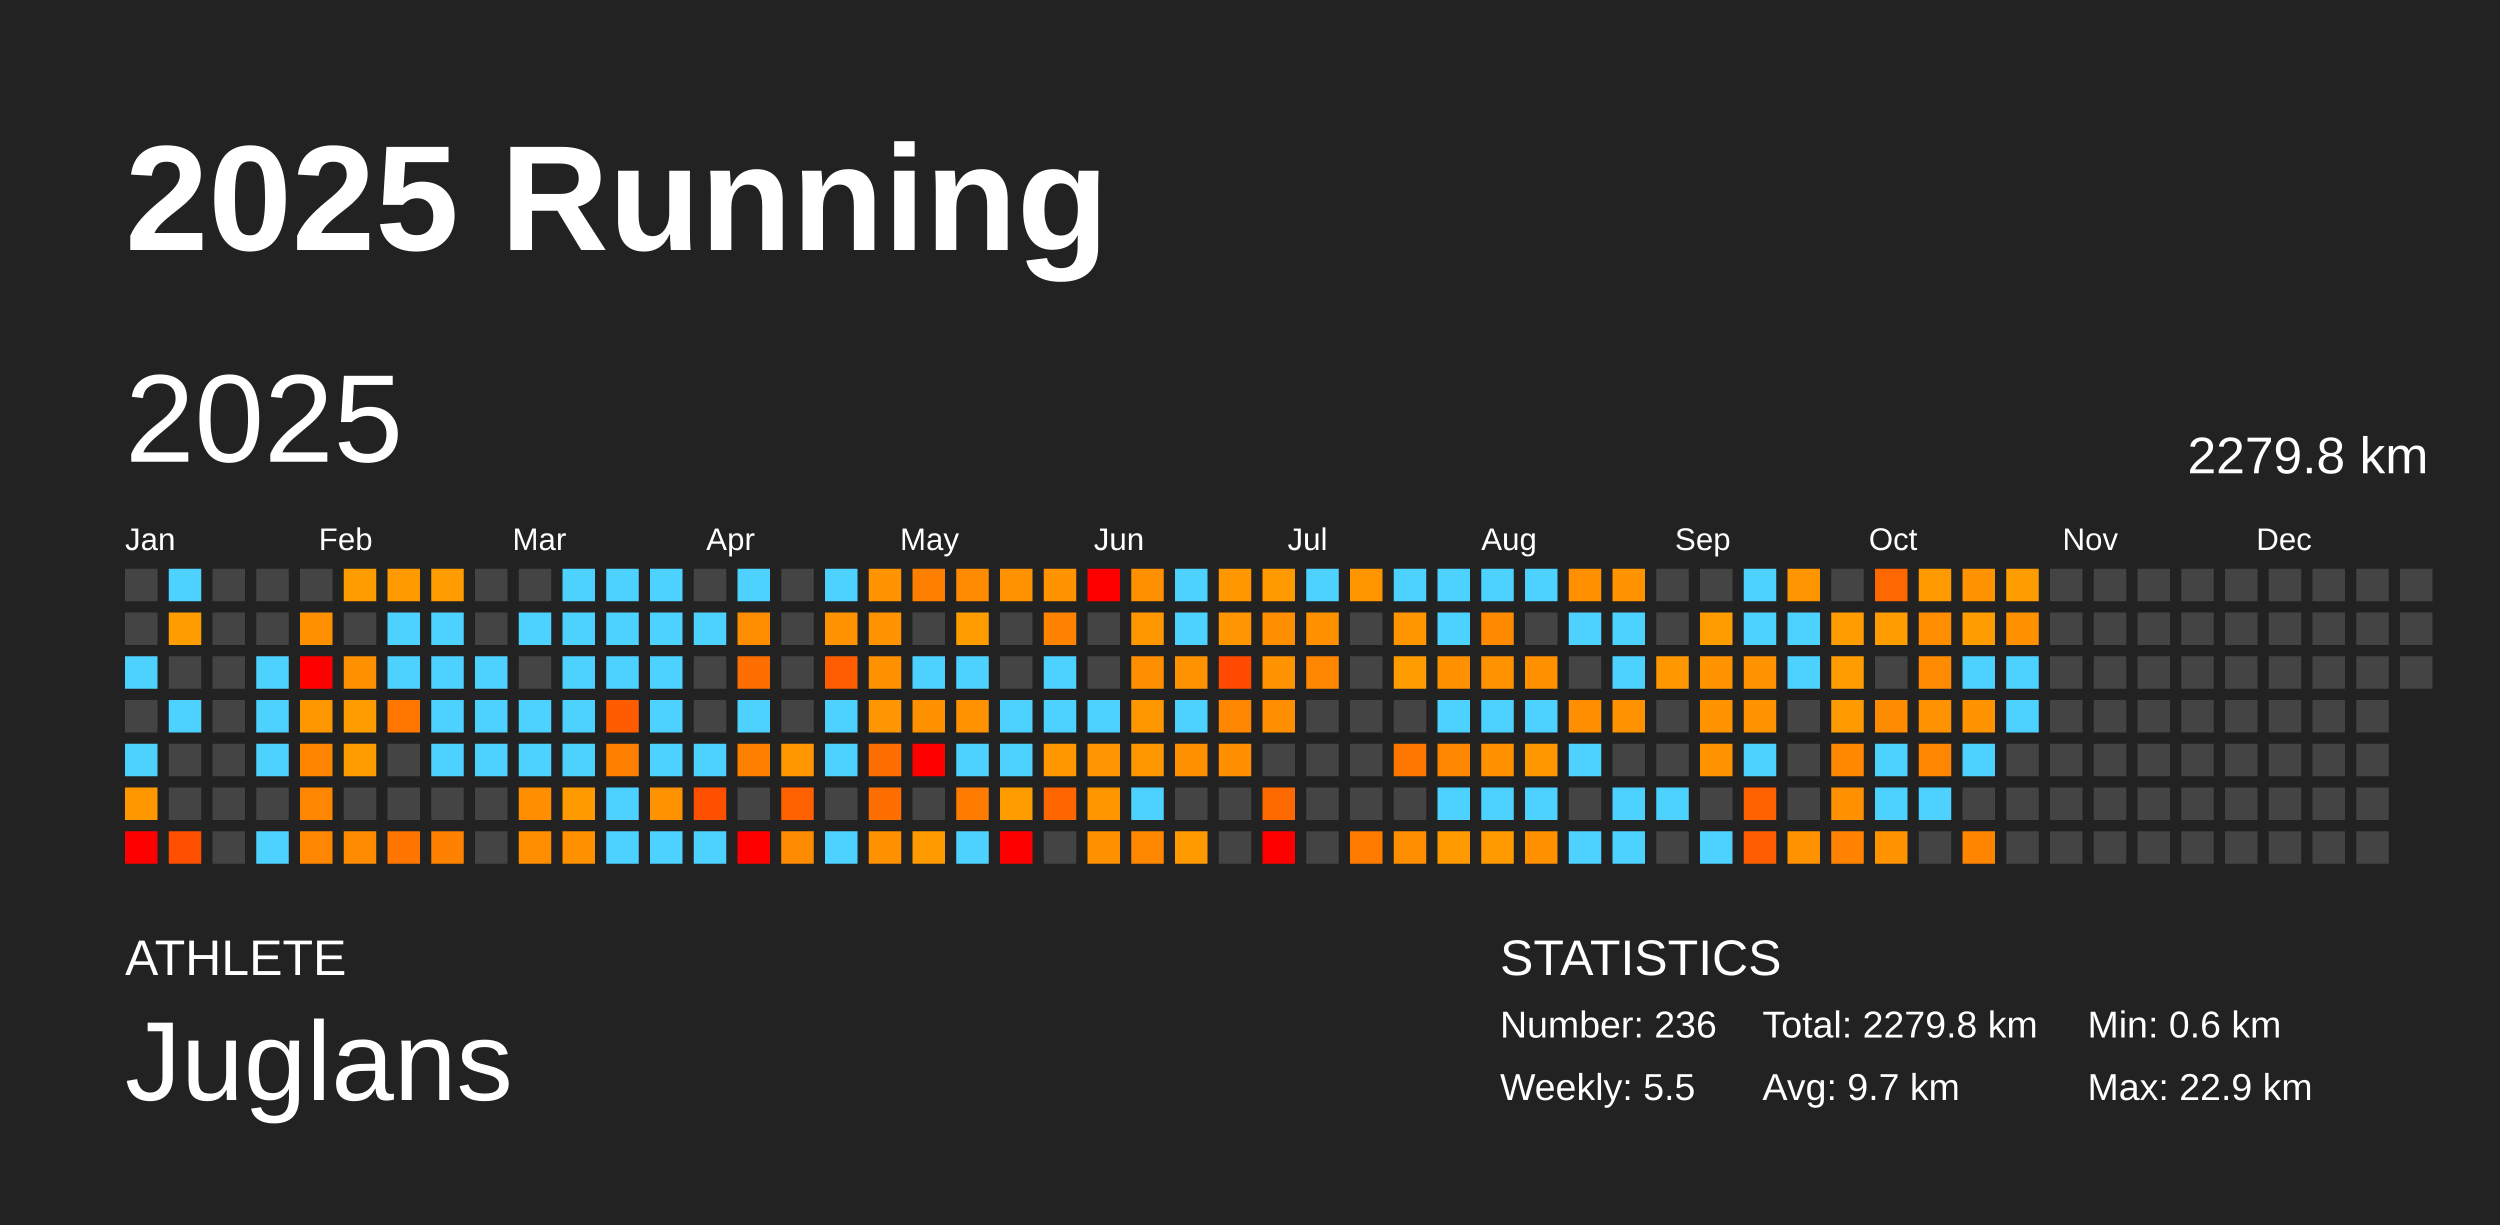
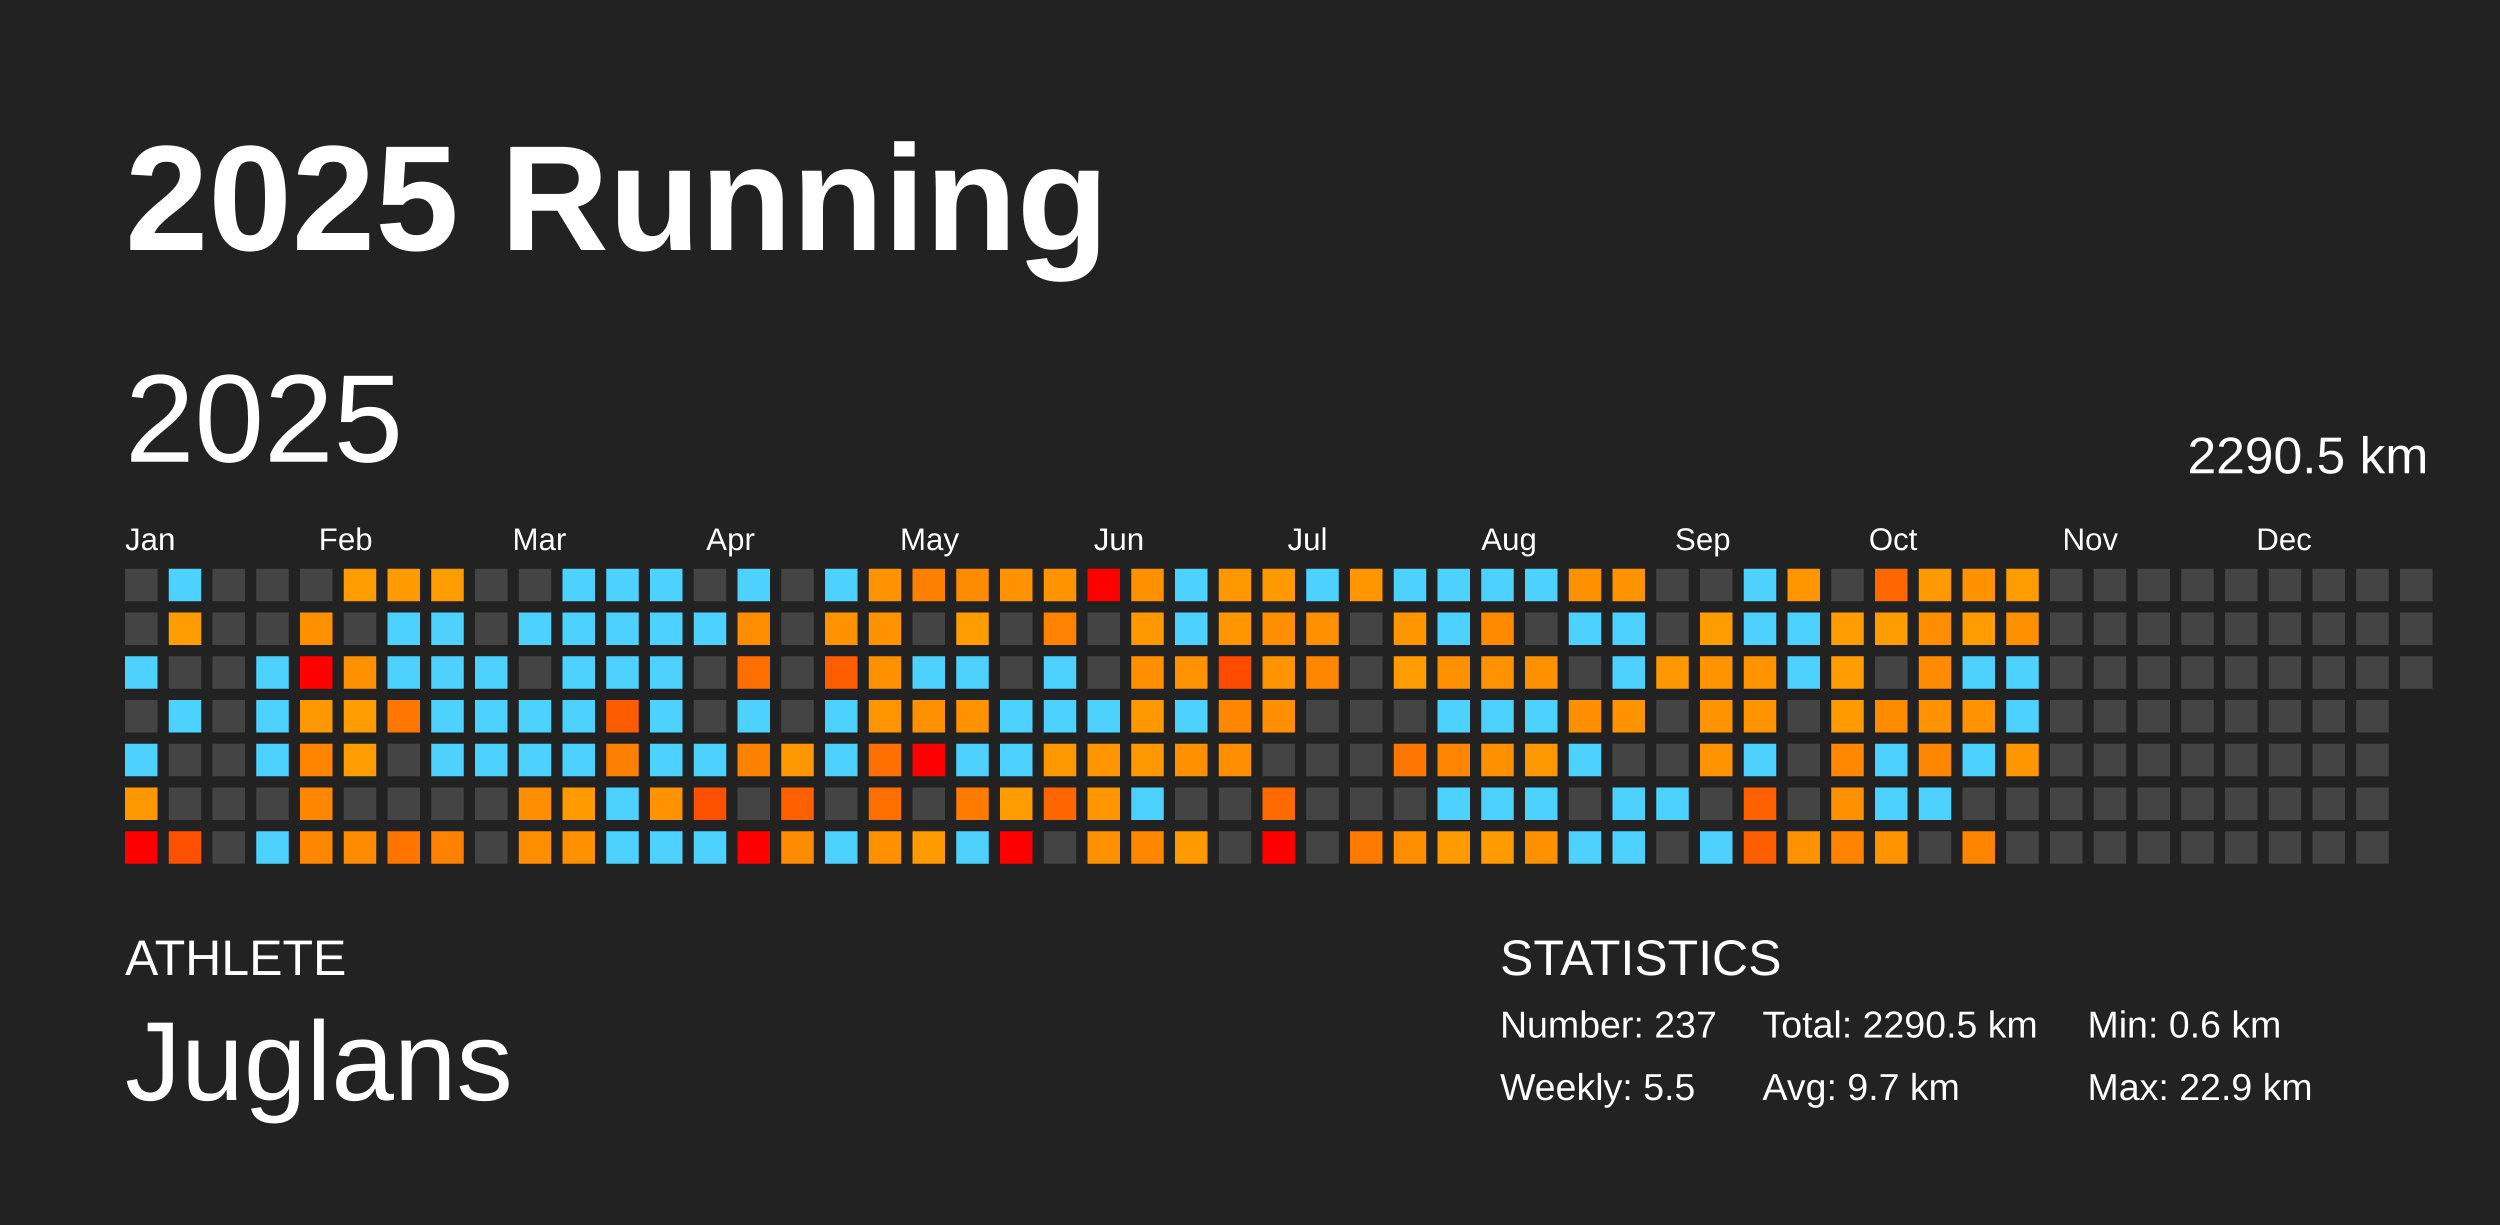
<svg xmlns="http://www.w3.org/2000/svg" baseProfile="full" height="98mm" version="1.1" viewBox="0,0,200,98" width="200mm">
  <defs />
  <rect fill="#222222" height="98" width="200" x="0" y="0" />
  <text fill="#FFFFFF" style="font-size:12px; font-family:Arial; font-weight:bold;" x="10" y="20">2025 Running</text>
  <text fill="#FFFFFF" style="font-size:4px; font-family:Arial" x="10" y="78">ATHLETE</text>
  <text fill="#FFFFFF" style="font-size:9px; font-family:Arial" x="10" y="88">Juglans</text>
  <text fill="#FFFFFF" style="font-size:4px; font-family:Arial" x="120" y="78">STATISTICS</text>
-   <text fill="#FFFFFF" style="font-size:3px; font-family:Arial" x="120" y="83">Number: 236</text>
+   <text fill="#FFFFFF" style="font-size:3px; font-family:Arial" x="120" y="83">Number: 237</text>
  <text fill="#FFFFFF" style="font-size:3px; font-family:Arial" x="120" y="88">Weekly: 5.5</text>
-   <text fill="#FFFFFF" style="font-size:3px; font-family:Arial" x="141" y="83">Total: 2279.8 km</text>
+   <text fill="#FFFFFF" style="font-size:3px; font-family:Arial" x="141" y="83">Total: 2290.5 km</text>
  <text fill="#FFFFFF" style="font-size:3px; font-family:Arial" x="141" y="88">Avg: 9.7 km</text>
  <text fill="#FFFFFF" style="font-size:3px; font-family:Arial" x="167" y="83">Min: 0.6 km</text>
  <text fill="#FFFFFF" style="font-size:3px; font-family:Arial" x="167" y="88">Max: 22.9 km</text>
  <text dominant-baseline="hanging" fill="#FFFFFF" style="font-size:10.0px; font-family:Arial;" x="10" y="30">2025</text>
-   <text dominant-baseline="hanging" fill="#FFFFFF" style="font-size:4.125px; font-family:Arial;" x="175" y="35">2279.8 km</text>
+   <text dominant-baseline="hanging" fill="#FFFFFF" style="font-size:4.125px; font-family:Arial;" x="175" y="35">2290.5 km</text>
  <text fill="#FFFFFF" style="font-size:2.5px; font-family:Arial" x="10.0" y="44">Jan</text>
  <text fill="#FFFFFF" style="font-size:2.5px; font-family:Arial" x="25.5" y="44">Feb</text>
  <text fill="#FFFFFF" style="font-size:2.5px; font-family:Arial" x="41.0" y="44">Mar</text>
  <text fill="#FFFFFF" style="font-size:2.5px; font-family:Arial" x="56.5" y="44">Apr</text>
  <text fill="#FFFFFF" style="font-size:2.5px; font-family:Arial" x="72.0" y="44">May</text>
  <text fill="#FFFFFF" style="font-size:2.5px; font-family:Arial" x="87.5" y="44">Jun</text>
  <text fill="#FFFFFF" style="font-size:2.5px; font-family:Arial" x="103.0" y="44">Jul</text>
  <text fill="#FFFFFF" style="font-size:2.5px; font-family:Arial" x="118.5" y="44">Aug</text>
  <text fill="#FFFFFF" style="font-size:2.5px; font-family:Arial" x="134.0" y="44">Sep</text>
  <text fill="#FFFFFF" style="font-size:2.5px; font-family:Arial" x="149.5" y="44">Oct</text>
  <text fill="#FFFFFF" style="font-size:2.5px; font-family:Arial" x="165.0" y="44">Nov</text>
  <text fill="#FFFFFF" style="font-size:2.5px; font-family:Arial" x="180.5" y="44">Dec</text>
  <rect fill="#444444" height="2.6" width="2.6" x="10.0" y="45.5" />
  <rect fill="#444444" height="2.6" width="2.6" x="10.0" y="49.0" />
  <rect fill="#4dd2ff" height="2.6" width="2.6" x="10.0" y="52.5" />
  <rect fill="#444444" height="2.6" width="2.6" x="10.0" y="56.0" />
  <rect fill="#4dd2ff" height="2.6" width="2.6" x="10.0" y="59.5" />
  <rect fill="#ff9800" height="2.6" width="2.6" x="10.0" y="63.0" />
  <rect fill="red" height="2.6" width="2.6" x="10.0" y="66.5" />
  <rect fill="#4dd2ff" height="2.6" width="2.6" x="13.5" y="45.5" />
  <rect fill="#ff9c00" height="2.6" width="2.6" x="13.5" y="49.0" />
  <rect fill="#444444" height="2.6" width="2.6" x="13.5" y="52.5" />
  <rect fill="#4dd2ff" height="2.6" width="2.6" x="13.5" y="56.0" />
  <rect fill="#444444" height="2.6" width="2.6" x="13.5" y="59.5" />
  <rect fill="#444444" height="2.6" width="2.6" x="13.5" y="63.0" />
  <rect fill="#ff4f00" height="2.6" width="2.6" x="13.5" y="66.5" />
  <rect fill="#444444" height="2.6" width="2.6" x="17.0" y="45.5" />
  <rect fill="#444444" height="2.6" width="2.6" x="17.0" y="49.0" />
  <rect fill="#444444" height="2.6" width="2.6" x="17.0" y="52.5" />
  <rect fill="#444444" height="2.6" width="2.6" x="17.0" y="56.0" />
  <rect fill="#444444" height="2.6" width="2.6" x="17.0" y="59.5" />
  <rect fill="#444444" height="2.6" width="2.6" x="17.0" y="63.0" />
  <rect fill="#444444" height="2.6" width="2.6" x="17.0" y="66.5" />
  <rect fill="#444444" height="2.6" width="2.6" x="20.5" y="45.5" />
  <rect fill="#444444" height="2.6" width="2.6" x="20.5" y="49.0" />
  <rect fill="#4dd2ff" height="2.6" width="2.6" x="20.5" y="52.5" />
  <rect fill="#4dd2ff" height="2.6" width="2.6" x="20.5" y="56.0" />
  <rect fill="#4dd2ff" height="2.6" width="2.6" x="20.5" y="59.5" />
  <rect fill="#444444" height="2.6" width="2.6" x="20.5" y="63.0" />
  <rect fill="#4dd2ff" height="2.6" width="2.6" x="20.5" y="66.5" />
  <rect fill="#444444" height="2.6" width="2.6" x="24.0" y="45.5" />
  <rect fill="#ff9000" height="2.6" width="2.6" x="24.0" y="49.0" />
  <rect fill="red" height="2.6" width="2.6" x="24.0" y="52.5" />
  <rect fill="#ff9800" height="2.6" width="2.6" x="24.0" y="56.0" />
  <rect fill="#ff8500" height="2.6" width="2.6" x="24.0" y="59.5" />
  <rect fill="#ff8600" height="2.6" width="2.6" x="24.0" y="63.0" />
  <rect fill="#ff8600" height="2.6" width="2.6" x="24.0" y="66.5" />
  <rect fill="#ff9c00" height="2.6" width="2.6" x="27.5" y="45.5" />
  <rect fill="#444444" height="2.6" width="2.6" x="27.5" y="49.0" />
  <rect fill="#ff9100" height="2.6" width="2.6" x="27.5" y="52.5" />
  <rect fill="#ff9d00" height="2.6" width="2.6" x="27.5" y="56.0" />
  <rect fill="#ff9c00" height="2.6" width="2.6" x="27.5" y="59.5" />
  <rect fill="#444444" height="2.6" width="2.6" x="27.5" y="63.0" />
  <rect fill="#ff8c00" height="2.6" width="2.6" x="27.5" y="66.5" />
  <rect fill="#ff9a00" height="2.6" width="2.6" x="31.0" y="45.5" />
  <rect fill="#4dd2ff" height="2.6" width="2.6" x="31.0" y="49.0" />
  <rect fill="#4dd2ff" height="2.6" width="2.6" x="31.0" y="52.5" />
  <rect fill="#ff7600" height="2.6" width="2.6" x="31.0" y="56.0" />
  <rect fill="#444444" height="2.6" width="2.6" x="31.0" y="59.5" />
  <rect fill="#444444" height="2.6" width="2.6" x="31.0" y="63.0" />
  <rect fill="#ff7500" height="2.6" width="2.6" x="31.0" y="66.5" />
  <rect fill="#ff9d00" height="2.6" width="2.6" x="34.5" y="45.5" />
  <rect fill="#4dd2ff" height="2.6" width="2.6" x="34.5" y="49.0" />
  <rect fill="#4dd2ff" height="2.6" width="2.6" x="34.5" y="52.5" />
  <rect fill="#4dd2ff" height="2.6" width="2.6" x="34.5" y="56.0" />
  <rect fill="#4dd2ff" height="2.6" width="2.6" x="34.5" y="59.5" />
  <rect fill="#444444" height="2.6" width="2.6" x="34.5" y="63.0" />
  <rect fill="#ff8100" height="2.6" width="2.6" x="34.5" y="66.5" />
  <rect fill="#444444" height="2.6" width="2.6" x="38.0" y="45.5" />
  <rect fill="#444444" height="2.6" width="2.6" x="38.0" y="49.0" />
  <rect fill="#4dd2ff" height="2.6" width="2.6" x="38.0" y="52.5" />
  <rect fill="#4dd2ff" height="2.6" width="2.6" x="38.0" y="56.0" />
  <rect fill="#4dd2ff" height="2.6" width="2.6" x="38.0" y="59.5" />
  <rect fill="#444444" height="2.6" width="2.6" x="38.0" y="63.0" />
  <rect fill="#444444" height="2.6" width="2.6" x="38.0" y="66.5" />
  <rect fill="#444444" height="2.6" width="2.6" x="41.5" y="45.5" />
  <rect fill="#4dd2ff" height="2.6" width="2.6" x="41.5" y="49.0" />
  <rect fill="#444444" height="2.6" width="2.6" x="41.5" y="52.5" />
  <rect fill="#4dd2ff" height="2.6" width="2.6" x="41.5" y="56.0" />
  <rect fill="#4dd2ff" height="2.6" width="2.6" x="41.5" y="59.5" />
  <rect fill="#ff8e00" height="2.6" width="2.6" x="41.5" y="63.0" />
  <rect fill="#ff8d00" height="2.6" width="2.6" x="41.5" y="66.5" />
  <rect fill="#4dd2ff" height="2.6" width="2.6" x="45.0" y="45.5" />
  <rect fill="#4dd2ff" height="2.6" width="2.6" x="45.0" y="49.0" />
  <rect fill="#4dd2ff" height="2.6" width="2.6" x="45.0" y="52.5" />
  <rect fill="#4dd2ff" height="2.6" width="2.6" x="45.0" y="56.0" />
  <rect fill="#4dd2ff" height="2.6" width="2.6" x="45.0" y="59.5" />
  <rect fill="#ff9a00" height="2.6" width="2.6" x="45.0" y="63.0" />
  <rect fill="#ff9100" height="2.6" width="2.6" x="45.0" y="66.5" />
  <rect fill="#4dd2ff" height="2.6" width="2.6" x="48.5" y="45.5" />
  <rect fill="#4dd2ff" height="2.6" width="2.6" x="48.5" y="49.0" />
  <rect fill="#4dd2ff" height="2.6" width="2.6" x="48.5" y="52.5" />
  <rect fill="#ff5c00" height="2.6" width="2.6" x="48.5" y="56.0" />
  <rect fill="#ff8000" height="2.6" width="2.6" x="48.5" y="59.5" />
  <rect fill="#4dd2ff" height="2.6" width="2.6" x="48.5" y="63.0" />
  <rect fill="#4dd2ff" height="2.6" width="2.6" x="48.5" y="66.5" />
  <rect fill="#4dd2ff" height="2.6" width="2.6" x="52.0" y="45.5" />
  <rect fill="#4dd2ff" height="2.6" width="2.6" x="52.0" y="49.0" />
  <rect fill="#4dd2ff" height="2.6" width="2.6" x="52.0" y="52.5" />
  <rect fill="#4dd2ff" height="2.6" width="2.6" x="52.0" y="56.0" />
  <rect fill="#4dd2ff" height="2.6" width="2.6" x="52.0" y="59.5" />
  <rect fill="#ff9200" height="2.6" width="2.6" x="52.0" y="63.0" />
  <rect fill="#4dd2ff" height="2.6" width="2.6" x="52.0" y="66.5" />
  <rect fill="#444444" height="2.6" width="2.6" x="55.5" y="45.5" />
  <rect fill="#4dd2ff" height="2.6" width="2.6" x="55.5" y="49.0" />
  <rect fill="#444444" height="2.6" width="2.6" x="55.5" y="52.5" />
  <rect fill="#444444" height="2.6" width="2.6" x="55.5" y="56.0" />
  <rect fill="#4dd2ff" height="2.6" width="2.6" x="55.5" y="59.5" />
  <rect fill="#ff5000" height="2.6" width="2.6" x="55.5" y="63.0" />
  <rect fill="#4dd2ff" height="2.6" width="2.6" x="55.5" y="66.5" />
  <rect fill="#4dd2ff" height="2.6" width="2.6" x="59.0" y="45.5" />
  <rect fill="#ff8d00" height="2.6" width="2.6" x="59.0" y="49.0" />
  <rect fill="#ff6e00" height="2.6" width="2.6" x="59.0" y="52.5" />
  <rect fill="#4dd2ff" height="2.6" width="2.6" x="59.0" y="56.0" />
  <rect fill="#ff8100" height="2.6" width="2.6" x="59.0" y="59.5" />
  <rect fill="#444444" height="2.6" width="2.6" x="59.0" y="63.0" />
  <rect fill="red" height="2.6" width="2.6" x="59.0" y="66.5" />
  <rect fill="#444444" height="2.6" width="2.6" x="62.5" y="45.5" />
  <rect fill="#444444" height="2.6" width="2.6" x="62.5" y="49.0" />
  <rect fill="#444444" height="2.6" width="2.6" x="62.5" y="52.5" />
  <rect fill="#444444" height="2.6" width="2.6" x="62.5" y="56.0" />
  <rect fill="#ff9700" height="2.6" width="2.6" x="62.5" y="59.5" />
  <rect fill="#ff6100" height="2.6" width="2.6" x="62.5" y="63.0" />
  <rect fill="#ff8b00" height="2.6" width="2.6" x="62.5" y="66.5" />
  <rect fill="#4dd2ff" height="2.6" width="2.6" x="66.0" y="45.5" />
  <rect fill="#ff9200" height="2.6" width="2.6" x="66.0" y="49.0" />
  <rect fill="#ff5d00" height="2.6" width="2.6" x="66.0" y="52.5" />
  <rect fill="#4dd2ff" height="2.6" width="2.6" x="66.0" y="56.0" />
  <rect fill="#4dd2ff" height="2.6" width="2.6" x="66.0" y="59.5" />
  <rect fill="#444444" height="2.6" width="2.6" x="66.0" y="63.0" />
  <rect fill="#4dd2ff" height="2.6" width="2.6" x="66.0" y="66.5" />
  <rect fill="#ff9400" height="2.6" width="2.6" x="69.5" y="45.5" />
  <rect fill="#ff9200" height="2.6" width="2.6" x="69.5" y="49.0" />
  <rect fill="#ff9100" height="2.6" width="2.6" x="69.5" y="52.5" />
  <rect fill="#ff9500" height="2.6" width="2.6" x="69.5" y="56.0" />
  <rect fill="#ff6e00" height="2.6" width="2.6" x="69.5" y="59.5" />
  <rect fill="#ff6f00" height="2.6" width="2.6" x="69.5" y="63.0" />
  <rect fill="#ff9000" height="2.6" width="2.6" x="69.5" y="66.5" />
  <rect fill="#ff8000" height="2.6" width="2.6" x="73.0" y="45.5" />
  <rect fill="#444444" height="2.6" width="2.6" x="73.0" y="49.0" />
  <rect fill="#4dd2ff" height="2.6" width="2.6" x="73.0" y="52.5" />
  <rect fill="#ff9100" height="2.6" width="2.6" x="73.0" y="56.0" />
  <rect fill="red" height="2.6" width="2.6" x="73.0" y="59.5" />
  <rect fill="#444444" height="2.6" width="2.6" x="73.0" y="63.0" />
  <rect fill="#ff9a00" height="2.6" width="2.6" x="73.0" y="66.5" />
  <rect fill="#ff8c00" height="2.6" width="2.6" x="76.5" y="45.5" />
  <rect fill="#ff9c00" height="2.6" width="2.6" x="76.5" y="49.0" />
  <rect fill="#4dd2ff" height="2.6" width="2.6" x="76.5" y="52.5" />
  <rect fill="#ff9200" height="2.6" width="2.6" x="76.5" y="56.0" />
  <rect fill="#4dd2ff" height="2.6" width="2.6" x="76.5" y="59.5" />
  <rect fill="#ff7c00" height="2.6" width="2.6" x="76.5" y="63.0" />
  <rect fill="#4dd2ff" height="2.6" width="2.6" x="76.5" y="66.5" />
  <rect fill="#ff9200" height="2.6" width="2.6" x="80.0" y="45.5" />
  <rect fill="#444444" height="2.6" width="2.6" x="80.0" y="49.0" />
  <rect fill="#444444" height="2.6" width="2.6" x="80.0" y="52.5" />
  <rect fill="#4dd2ff" height="2.6" width="2.6" x="80.0" y="56.0" />
  <rect fill="#4dd2ff" height="2.6" width="2.6" x="80.0" y="59.5" />
  <rect fill="#ff9c00" height="2.6" width="2.6" x="80.0" y="63.0" />
  <rect fill="red" height="2.6" width="2.6" x="80.0" y="66.5" />
  <rect fill="#ff9300" height="2.6" width="2.6" x="83.5" y="45.5" />
  <rect fill="#ff8200" height="2.6" width="2.6" x="83.5" y="49.0" />
  <rect fill="#4dd2ff" height="2.6" width="2.6" x="83.5" y="52.5" />
  <rect fill="#4dd2ff" height="2.6" width="2.6" x="83.5" y="56.0" />
  <rect fill="#ff9800" height="2.6" width="2.6" x="83.5" y="59.5" />
  <rect fill="#ff6600" height="2.6" width="2.6" x="83.5" y="63.0" />
  <rect fill="#444444" height="2.6" width="2.6" x="83.5" y="66.5" />
  <rect fill="red" height="2.6" width="2.6" x="87.0" y="45.5" />
  <rect fill="#444444" height="2.6" width="2.6" x="87.0" y="49.0" />
  <rect fill="#444444" height="2.6" width="2.6" x="87.0" y="52.5" />
  <rect fill="#4dd2ff" height="2.6" width="2.6" x="87.0" y="56.0" />
  <rect fill="#ff9500" height="2.6" width="2.6" x="87.0" y="59.5" />
  <rect fill="#ff9600" height="2.6" width="2.6" x="87.0" y="63.0" />
  <rect fill="#ff9100" height="2.6" width="2.6" x="87.0" y="66.5" />
  <rect fill="#ff9000" height="2.6" width="2.6" x="90.5" y="45.5" />
  <rect fill="#ff9700" height="2.6" width="2.6" x="90.5" y="49.0" />
  <rect fill="#ff8e00" height="2.6" width="2.6" x="90.5" y="52.5" />
  <rect fill="#ff9700" height="2.6" width="2.6" x="90.5" y="56.0" />
  <rect fill="#ff9700" height="2.6" width="2.6" x="90.5" y="59.5" />
  <rect fill="#4dd2ff" height="2.6" width="2.6" x="90.5" y="63.0" />
  <rect fill="#ff8700" height="2.6" width="2.6" x="90.5" y="66.5" />
  <rect fill="#4dd2ff" height="2.6" width="2.6" x="94.0" y="45.5" />
  <rect fill="#4dd2ff" height="2.6" width="2.6" x="94.0" y="49.0" />
  <rect fill="#ff9200" height="2.6" width="2.6" x="94.0" y="52.5" />
  <rect fill="#4dd2ff" height="2.6" width="2.6" x="94.0" y="56.0" />
  <rect fill="#ff9100" height="2.6" width="2.6" x="94.0" y="59.5" />
  <rect fill="#444444" height="2.6" width="2.6" x="94.0" y="63.0" />
  <rect fill="#ff9900" height="2.6" width="2.6" x="94.0" y="66.5" />
  <rect fill="#ff9800" height="2.6" width="2.6" x="97.5" y="45.5" />
  <rect fill="#ff9500" height="2.6" width="2.6" x="97.5" y="49.0" />
  <rect fill="#ff4a00" height="2.6" width="2.6" x="97.5" y="52.5" />
  <rect fill="#ff8600" height="2.6" width="2.6" x="97.5" y="56.0" />
  <rect fill="#ff8f00" height="2.6" width="2.6" x="97.5" y="59.5" />
  <rect fill="#444444" height="2.6" width="2.6" x="97.5" y="63.0" />
  <rect fill="#444444" height="2.6" width="2.6" x="97.5" y="66.5" />
  <rect fill="#ff9900" height="2.6" width="2.6" x="101.0" y="45.5" />
  <rect fill="#ff8e00" height="2.6" width="2.6" x="101.0" y="49.0" />
  <rect fill="#ff9400" height="2.6" width="2.6" x="101.0" y="52.5" />
  <rect fill="#ff8e00" height="2.6" width="2.6" x="101.0" y="56.0" />
  <rect fill="#444444" height="2.6" width="2.6" x="101.0" y="59.5" />
  <rect fill="#ff6a00" height="2.6" width="2.6" x="101.0" y="63.0" />
  <rect fill="red" height="2.6" width="2.6" x="101.0" y="66.5" />
  <rect fill="#4dd2ff" height="2.6" width="2.6" x="104.5" y="45.5" />
  <rect fill="#ff9100" height="2.6" width="2.6" x="104.5" y="49.0" />
  <rect fill="#ff8600" height="2.6" width="2.6" x="104.5" y="52.5" />
  <rect fill="#444444" height="2.6" width="2.6" x="104.5" y="56.0" />
  <rect fill="#444444" height="2.6" width="2.6" x="104.5" y="59.5" />
  <rect fill="#444444" height="2.6" width="2.6" x="104.5" y="63.0" />
  <rect fill="#444444" height="2.6" width="2.6" x="104.5" y="66.5" />
  <rect fill="#ff9600" height="2.6" width="2.6" x="108.0" y="45.5" />
  <rect fill="#444444" height="2.6" width="2.6" x="108.0" y="49.0" />
  <rect fill="#444444" height="2.6" width="2.6" x="108.0" y="52.5" />
  <rect fill="#444444" height="2.6" width="2.6" x="108.0" y="56.0" />
  <rect fill="#444444" height="2.6" width="2.6" x="108.0" y="59.5" />
  <rect fill="#444444" height="2.6" width="2.6" x="108.0" y="63.0" />
  <rect fill="#ff7b00" height="2.6" width="2.6" x="108.0" y="66.5" />
  <rect fill="#4dd2ff" height="2.6" width="2.6" x="111.5" y="45.5" />
  <rect fill="#ff9600" height="2.6" width="2.6" x="111.5" y="49.0" />
  <rect fill="#ff9c00" height="2.6" width="2.6" x="111.5" y="52.5" />
  <rect fill="#444444" height="2.6" width="2.6" x="111.5" y="56.0" />
  <rect fill="#ff7700" height="2.6" width="2.6" x="111.5" y="59.5" />
  <rect fill="#444444" height="2.6" width="2.6" x="111.5" y="63.0" />
  <rect fill="#ff8d00" height="2.6" width="2.6" x="111.5" y="66.5" />
  <rect fill="#4dd2ff" height="2.6" width="2.6" x="115.0" y="45.5" />
  <rect fill="#4dd2ff" height="2.6" width="2.6" x="115.0" y="49.0" />
  <rect fill="#ff9000" height="2.6" width="2.6" x="115.0" y="52.5" />
  <rect fill="#4dd2ff" height="2.6" width="2.6" x="115.0" y="56.0" />
  <rect fill="#ff8600" height="2.6" width="2.6" x="115.0" y="59.5" />
  <rect fill="#4dd2ff" height="2.6" width="2.6" x="115.0" y="63.0" />
  <rect fill="#ff9b00" height="2.6" width="2.6" x="115.0" y="66.5" />
  <rect fill="#4dd2ff" height="2.6" width="2.6" x="118.5" y="45.5" />
  <rect fill="#ff8a00" height="2.6" width="2.6" x="118.5" y="49.0" />
  <rect fill="#ff9200" height="2.6" width="2.6" x="118.5" y="52.5" />
  <rect fill="#4dd2ff" height="2.6" width="2.6" x="118.5" y="56.0" />
  <rect fill="#ff9000" height="2.6" width="2.6" x="118.5" y="59.5" />
  <rect fill="#4dd2ff" height="2.6" width="2.6" x="118.5" y="63.0" />
  <rect fill="#ff9b00" height="2.6" width="2.6" x="118.5" y="66.5" />
  <rect fill="#4dd2ff" height="2.6" width="2.6" x="122.0" y="45.5" />
  <rect fill="#444444" height="2.6" width="2.6" x="122.0" y="49.0" />
  <rect fill="#ff9100" height="2.6" width="2.6" x="122.0" y="52.5" />
  <rect fill="#4dd2ff" height="2.6" width="2.6" x="122.0" y="56.0" />
  <rect fill="#ff9700" height="2.6" width="2.6" x="122.0" y="59.5" />
  <rect fill="#4dd2ff" height="2.6" width="2.6" x="122.0" y="63.0" />
  <rect fill="#ff9100" height="2.6" width="2.6" x="122.0" y="66.5" />
  <rect fill="#ff9100" height="2.6" width="2.6" x="125.5" y="45.5" />
  <rect fill="#4dd2ff" height="2.6" width="2.6" x="125.5" y="49.0" />
  <rect fill="#444444" height="2.6" width="2.6" x="125.5" y="52.5" />
  <rect fill="#ff8f00" height="2.6" width="2.6" x="125.5" y="56.0" />
  <rect fill="#4dd2ff" height="2.6" width="2.6" x="125.5" y="59.5" />
  <rect fill="#444444" height="2.6" width="2.6" x="125.5" y="63.0" />
  <rect fill="#4dd2ff" height="2.6" width="2.6" x="125.5" y="66.5" />
  <rect fill="#ff9300" height="2.6" width="2.6" x="129.0" y="45.5" />
  <rect fill="#4dd2ff" height="2.6" width="2.6" x="129.0" y="49.0" />
  <rect fill="#4dd2ff" height="2.6" width="2.6" x="129.0" y="52.5" />
  <rect fill="#ff9200" height="2.6" width="2.6" x="129.0" y="56.0" />
  <rect fill="#444444" height="2.6" width="2.6" x="129.0" y="59.5" />
  <rect fill="#4dd2ff" height="2.6" width="2.6" x="129.0" y="63.0" />
  <rect fill="#4dd2ff" height="2.6" width="2.6" x="129.0" y="66.5" />
  <rect fill="#444444" height="2.6" width="2.6" x="132.5" y="45.5" />
  <rect fill="#444444" height="2.6" width="2.6" x="132.5" y="49.0" />
  <rect fill="#ff9700" height="2.6" width="2.6" x="132.5" y="52.5" />
  <rect fill="#444444" height="2.6" width="2.6" x="132.5" y="56.0" />
  <rect fill="#444444" height="2.6" width="2.6" x="132.5" y="59.5" />
  <rect fill="#4dd2ff" height="2.6" width="2.6" x="132.5" y="63.0" />
  <rect fill="#444444" height="2.6" width="2.6" x="132.5" y="66.5" />
  <rect fill="#444444" height="2.6" width="2.6" x="136.0" y="45.5" />
  <rect fill="#ff9c00" height="2.6" width="2.6" x="136.0" y="49.0" />
  <rect fill="#ff9400" height="2.6" width="2.6" x="136.0" y="52.5" />
  <rect fill="#ff9400" height="2.6" width="2.6" x="136.0" y="56.0" />
  <rect fill="#ff9400" height="2.6" width="2.6" x="136.0" y="59.5" />
  <rect fill="#444444" height="2.6" width="2.6" x="136.0" y="63.0" />
  <rect fill="#4dd2ff" height="2.6" width="2.6" x="136.0" y="66.5" />
  <rect fill="#4dd2ff" height="2.6" width="2.6" x="139.5" y="45.5" />
  <rect fill="#4dd2ff" height="2.6" width="2.6" x="139.5" y="49.0" />
  <rect fill="#ff9400" height="2.6" width="2.6" x="139.5" y="52.5" />
  <rect fill="#ff9300" height="2.6" width="2.6" x="139.5" y="56.0" />
  <rect fill="#4dd2ff" height="2.6" width="2.6" x="139.5" y="59.5" />
  <rect fill="#ff6000" height="2.6" width="2.6" x="139.5" y="63.0" />
  <rect fill="#ff5e00" height="2.6" width="2.6" x="139.5" y="66.5" />
  <rect fill="#ff9500" height="2.6" width="2.6" x="143.0" y="45.5" />
  <rect fill="#4dd2ff" height="2.6" width="2.6" x="143.0" y="49.0" />
  <rect fill="#4dd2ff" height="2.6" width="2.6" x="143.0" y="52.5" />
  <rect fill="#444444" height="2.6" width="2.6" x="143.0" y="56.0" />
  <rect fill="#444444" height="2.6" width="2.6" x="143.0" y="59.5" />
  <rect fill="#444444" height="2.6" width="2.6" x="143.0" y="63.0" />
  <rect fill="#ff9200" height="2.6" width="2.6" x="143.0" y="66.5" />
  <rect fill="#444444" height="2.6" width="2.6" x="146.5" y="45.5" />
  <rect fill="#ff9d00" height="2.6" width="2.6" x="146.5" y="49.0" />
  <rect fill="#ff9d00" height="2.6" width="2.6" x="146.5" y="52.5" />
  <rect fill="#ff9b00" height="2.6" width="2.6" x="146.5" y="56.0" />
  <rect fill="#ff8800" height="2.6" width="2.6" x="146.5" y="59.5" />
  <rect fill="#ff9000" height="2.6" width="2.6" x="146.5" y="63.0" />
  <rect fill="#ff8300" height="2.6" width="2.6" x="146.5" y="66.5" />
  <rect fill="#ff6700" height="2.6" width="2.6" x="150.0" y="45.5" />
  <rect fill="#ff9c00" height="2.6" width="2.6" x="150.0" y="49.0" />
  <rect fill="#444444" height="2.6" width="2.6" x="150.0" y="52.5" />
  <rect fill="#ff8b00" height="2.6" width="2.6" x="150.0" y="56.0" />
  <rect fill="#4dd2ff" height="2.6" width="2.6" x="150.0" y="59.5" />
  <rect fill="#4dd2ff" height="2.6" width="2.6" x="150.0" y="63.0" />
  <rect fill="#ff9300" height="2.6" width="2.6" x="150.0" y="66.5" />
  <rect fill="#ff9900" height="2.6" width="2.6" x="153.5" y="45.5" />
  <rect fill="#ff8d00" height="2.6" width="2.6" x="153.5" y="49.0" />
  <rect fill="#ff8c00" height="2.6" width="2.6" x="153.5" y="52.5" />
  <rect fill="#ff9200" height="2.6" width="2.6" x="153.5" y="56.0" />
  <rect fill="#ff8600" height="2.6" width="2.6" x="153.5" y="59.5" />
  <rect fill="#4dd2ff" height="2.6" width="2.6" x="153.5" y="63.0" />
  <rect fill="#444444" height="2.6" width="2.6" x="153.5" y="66.5" />
  <rect fill="#ff9200" height="2.6" width="2.6" x="157.0" y="45.5" />
  <rect fill="#ff9c00" height="2.6" width="2.6" x="157.0" y="49.0" />
  <rect fill="#4dd2ff" height="2.6" width="2.6" x="157.0" y="52.5" />
  <rect fill="#ff9400" height="2.6" width="2.6" x="157.0" y="56.0" />
  <rect fill="#4dd2ff" height="2.6" width="2.6" x="157.0" y="59.5" />
  <rect fill="#444444" height="2.6" width="2.6" x="157.0" y="63.0" />
  <rect fill="#ff8400" height="2.6" width="2.6" x="157.0" y="66.5" />
  <rect fill="#ff9d00" height="2.6" width="2.6" x="160.5" y="45.5" />
  <rect fill="#ff9100" height="2.6" width="2.6" x="160.5" y="49.0" />
  <rect fill="#4dd2ff" height="2.6" width="2.6" x="160.5" y="52.5" />
  <rect fill="#4dd2ff" height="2.6" width="2.6" x="160.5" y="56.0" />
-   <rect fill="#444444" height="2.6" width="2.6" x="160.5" y="59.5" />
+   <rect fill="#ff9600" height="2.6" width="2.6" x="160.5" y="59.5" />
  <rect fill="#444444" height="2.6" width="2.6" x="160.5" y="63.0" />
  <rect fill="#444444" height="2.6" width="2.6" x="160.5" y="66.5" />
  <rect fill="#444444" height="2.6" width="2.6" x="164.0" y="45.5" />
  <rect fill="#444444" height="2.6" width="2.6" x="164.0" y="49.0" />
  <rect fill="#444444" height="2.6" width="2.6" x="164.0" y="52.5" />
  <rect fill="#444444" height="2.6" width="2.6" x="164.0" y="56.0" />
  <rect fill="#444444" height="2.6" width="2.6" x="164.0" y="59.5" />
  <rect fill="#444444" height="2.6" width="2.6" x="164.0" y="63.0" />
  <rect fill="#444444" height="2.6" width="2.6" x="164.0" y="66.5" />
  <rect fill="#444444" height="2.6" width="2.6" x="167.5" y="45.5" />
  <rect fill="#444444" height="2.6" width="2.6" x="167.5" y="49.0" />
  <rect fill="#444444" height="2.6" width="2.6" x="167.5" y="52.5" />
  <rect fill="#444444" height="2.6" width="2.6" x="167.5" y="56.0" />
  <rect fill="#444444" height="2.6" width="2.6" x="167.5" y="59.5" />
  <rect fill="#444444" height="2.6" width="2.6" x="167.5" y="63.0" />
  <rect fill="#444444" height="2.6" width="2.6" x="167.5" y="66.5" />
  <rect fill="#444444" height="2.6" width="2.6" x="171.0" y="45.5" />
  <rect fill="#444444" height="2.6" width="2.6" x="171.0" y="49.0" />
  <rect fill="#444444" height="2.6" width="2.6" x="171.0" y="52.5" />
  <rect fill="#444444" height="2.6" width="2.6" x="171.0" y="56.0" />
  <rect fill="#444444" height="2.6" width="2.6" x="171.0" y="59.5" />
  <rect fill="#444444" height="2.6" width="2.6" x="171.0" y="63.0" />
  <rect fill="#444444" height="2.6" width="2.6" x="171.0" y="66.5" />
  <rect fill="#444444" height="2.6" width="2.6" x="174.5" y="45.5" />
  <rect fill="#444444" height="2.6" width="2.6" x="174.5" y="49.0" />
  <rect fill="#444444" height="2.6" width="2.6" x="174.5" y="52.5" />
  <rect fill="#444444" height="2.6" width="2.6" x="174.5" y="56.0" />
  <rect fill="#444444" height="2.6" width="2.6" x="174.5" y="59.5" />
  <rect fill="#444444" height="2.6" width="2.6" x="174.5" y="63.0" />
  <rect fill="#444444" height="2.6" width="2.6" x="174.5" y="66.5" />
  <rect fill="#444444" height="2.6" width="2.6" x="178.0" y="45.5" />
  <rect fill="#444444" height="2.6" width="2.6" x="178.0" y="49.0" />
  <rect fill="#444444" height="2.6" width="2.6" x="178.0" y="52.5" />
  <rect fill="#444444" height="2.6" width="2.6" x="178.0" y="56.0" />
  <rect fill="#444444" height="2.6" width="2.6" x="178.0" y="59.5" />
  <rect fill="#444444" height="2.6" width="2.6" x="178.0" y="63.0" />
  <rect fill="#444444" height="2.6" width="2.6" x="178.0" y="66.5" />
  <rect fill="#444444" height="2.6" width="2.6" x="181.5" y="45.5" />
  <rect fill="#444444" height="2.6" width="2.6" x="181.5" y="49.0" />
  <rect fill="#444444" height="2.6" width="2.6" x="181.5" y="52.5" />
  <rect fill="#444444" height="2.6" width="2.6" x="181.5" y="56.0" />
  <rect fill="#444444" height="2.6" width="2.6" x="181.5" y="59.5" />
  <rect fill="#444444" height="2.6" width="2.6" x="181.5" y="63.0" />
  <rect fill="#444444" height="2.6" width="2.6" x="181.5" y="66.5" />
  <rect fill="#444444" height="2.6" width="2.6" x="185.0" y="45.5" />
  <rect fill="#444444" height="2.6" width="2.6" x="185.0" y="49.0" />
  <rect fill="#444444" height="2.6" width="2.6" x="185.0" y="52.5" />
  <rect fill="#444444" height="2.6" width="2.6" x="185.0" y="56.0" />
  <rect fill="#444444" height="2.6" width="2.6" x="185.0" y="59.5" />
  <rect fill="#444444" height="2.6" width="2.6" x="185.0" y="63.0" />
  <rect fill="#444444" height="2.6" width="2.6" x="185.0" y="66.5" />
  <rect fill="#444444" height="2.6" width="2.6" x="188.5" y="45.5" />
  <rect fill="#444444" height="2.6" width="2.6" x="188.5" y="49.0" />
  <rect fill="#444444" height="2.6" width="2.6" x="188.5" y="52.5" />
  <rect fill="#444444" height="2.6" width="2.6" x="188.5" y="56.0" />
  <rect fill="#444444" height="2.6" width="2.6" x="188.5" y="59.5" />
  <rect fill="#444444" height="2.6" width="2.6" x="188.5" y="63.0" />
  <rect fill="#444444" height="2.6" width="2.6" x="188.5" y="66.5" />
  <rect fill="#444444" height="2.6" width="2.6" x="192.0" y="45.5" />
  <rect fill="#444444" height="2.6" width="2.6" x="192.0" y="49.0" />
  <rect fill="#444444" height="2.6" width="2.6" x="192.0" y="52.5" />
</svg>
